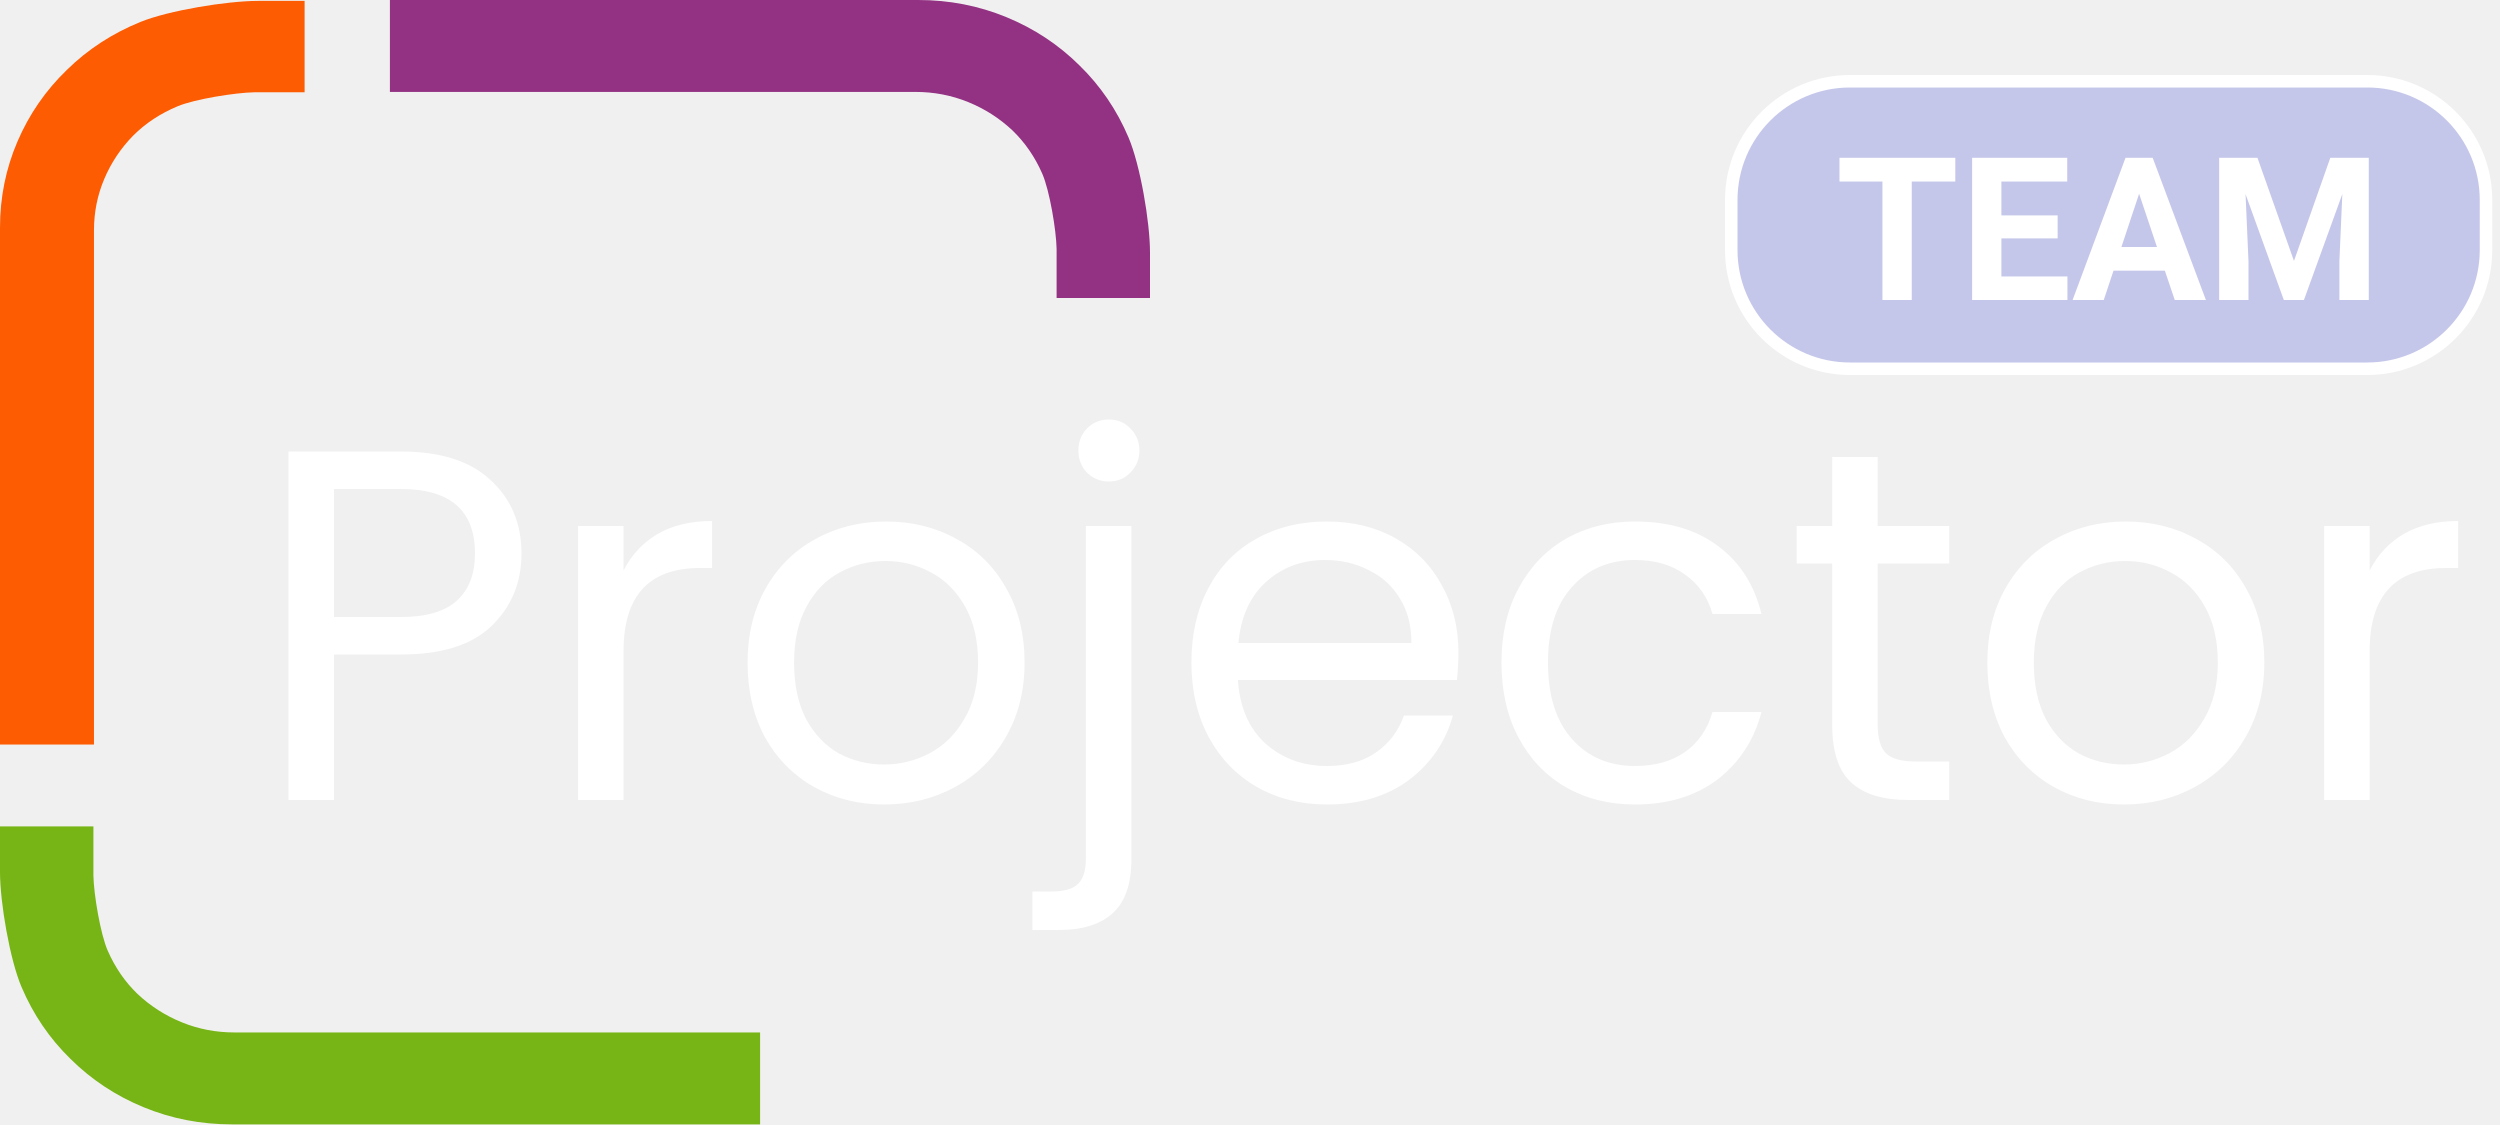
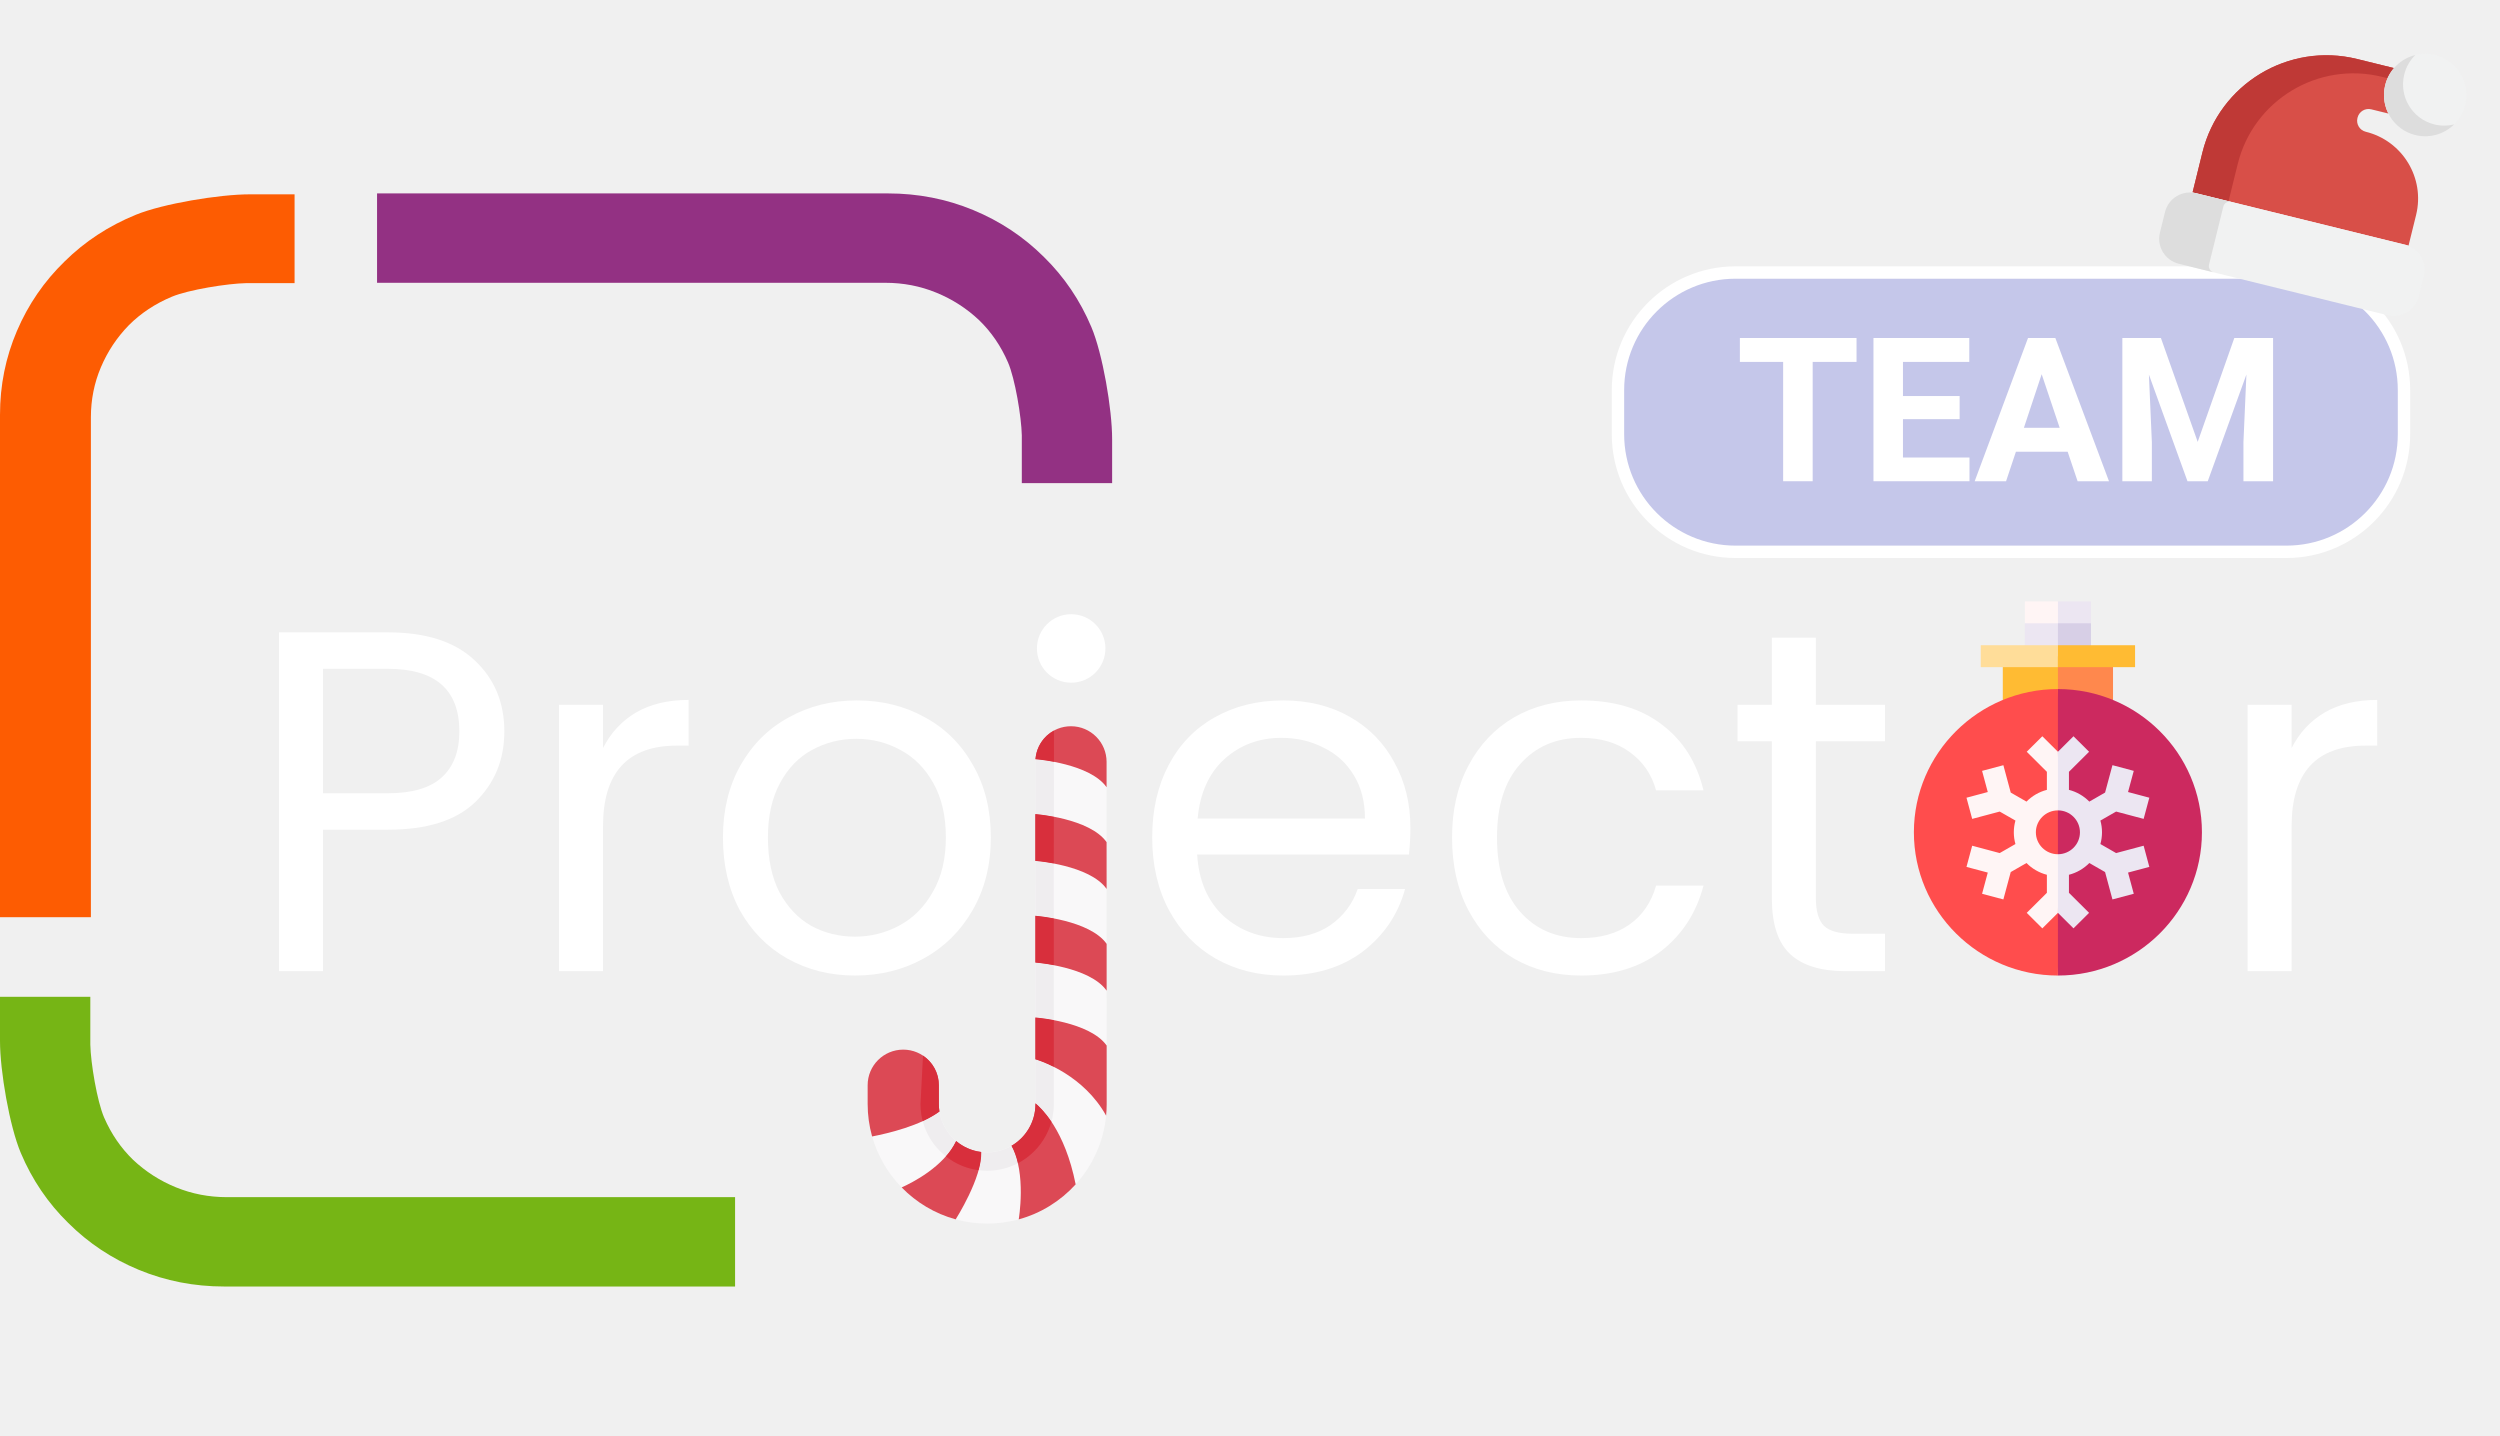
- <svg xmlns="http://www.w3.org/2000/svg" width="100" height="45" viewBox="0 0 100 45" fill="none">
-   <path d="M42.264 9.956C42.25 9.209 41.985 7.621 41.692 6.95C41.398 6.278 41 5.7 40.497 5.215C39.98 4.73 39.39 4.353 38.726 4.082C38.062 3.812 37.36 3.677 36.62 3.677C31.949 3.677 28.446 3.677 26.11 3.677C23.774 3.677 20.269 3.677 15.596 3.677V0H36.725C37.968 0 39.145 0.229 40.256 0.686C41.367 1.143 42.342 1.787 43.18 2.618C44.018 3.435 44.671 4.394 45.139 5.495C45.608 6.596 46 8.873 46 10.105V11.919H42.264C42.264 11.511 42.267 10.031 42.264 9.956Z" fill="#933183" />
-   <path d="M3.736 35.019C3.75 35.767 4.015 37.354 4.308 38.026C4.602 38.697 5 39.276 5.503 39.76C6.02 40.245 6.61 40.623 7.274 40.893C7.938 41.163 8.64 41.298 9.38 41.298H30.404V44.975H9.275C8.032 44.975 6.855 44.747 5.744 44.289C4.633 43.832 3.659 43.188 2.82 42.357C1.982 41.54 1.329 40.581 0.861 39.48C0.393 38.379 0 36.102 0 34.87V33.056H3.736C3.736 33.464 3.733 34.944 3.736 35.019Z" fill="#76B515" />
-   <path d="M12.184 3.691H10.178C9.413 3.705 7.791 3.964 7.104 4.251C6.417 4.538 5.826 4.927 5.331 5.42C4.835 5.925 4.449 6.503 4.173 7.152C3.897 7.801 3.759 8.488 3.759 9.213C3.759 11.954 3.759 14.01 3.759 15.381C3.759 18.581 3.759 23.38 3.759 29.78C3.362 29.78 0.14 29.78 0 29.78L0 9.11C0 7.894 0.234 6.742 0.701 5.655C1.168 4.569 1.826 3.615 2.676 2.795C3.511 1.975 4.492 1.336 5.617 0.878C6.743 0.42 9.07 0.036 10.33 0.036C10.463 0.036 12.184 0.036 12.184 0.036C12.184 1.046 12.184 2.914 12.184 3.691Z" fill="#FD5C02" />
-   <path d="M20.86 22.14C20.86 23.3 20.46 24.267 19.66 25.04C18.873 25.8 17.667 26.18 16.04 26.18H13.36V32H11.54V18.06H16.04C17.613 18.06 18.807 18.44 19.62 19.2C20.447 19.96 20.86 20.94 20.86 22.14ZM16.04 24.68C17.053 24.68 17.8 24.46 18.28 24.02C18.76 23.58 19 22.953 19 22.14C19 20.42 18.013 19.56 16.04 19.56H13.36V24.68H16.04ZM24.942 22.82C25.262 22.193 25.715 21.707 26.302 21.36C26.902 21.013 27.629 20.84 28.482 20.84V22.72H28.002C25.962 22.72 24.942 23.827 24.942 26.04V32H23.122V21.04H24.942V22.82ZM35.363 32.18C34.336 32.18 33.403 31.947 32.563 31.48C31.736 31.013 31.083 30.353 30.603 29.5C30.136 28.633 29.903 27.633 29.903 26.5C29.903 25.38 30.143 24.393 30.623 23.54C31.116 22.673 31.783 22.013 32.623 21.56C33.463 21.093 34.403 20.86 35.443 20.86C36.483 20.86 37.423 21.093 38.263 21.56C39.103 22.013 39.763 22.667 40.243 23.52C40.736 24.373 40.983 25.367 40.983 26.5C40.983 27.633 40.73 28.633 40.223 29.5C39.73 30.353 39.056 31.013 38.203 31.48C37.35 31.947 36.403 32.18 35.363 32.18ZM35.363 30.58C36.016 30.58 36.63 30.427 37.203 30.12C37.776 29.813 38.236 29.353 38.583 28.74C38.943 28.127 39.123 27.38 39.123 26.5C39.123 25.62 38.95 24.873 38.603 24.26C38.256 23.647 37.803 23.193 37.243 22.9C36.683 22.593 36.076 22.44 35.423 22.44C34.756 22.44 34.143 22.593 33.583 22.9C33.036 23.193 32.596 23.647 32.263 24.26C31.93 24.873 31.763 25.62 31.763 26.5C31.763 27.393 31.923 28.147 32.243 28.76C32.576 29.373 33.016 29.833 33.563 30.14C34.11 30.433 34.71 30.58 35.363 30.58ZM44.356 19.26C44.009 19.26 43.716 19.14 43.476 18.9C43.249 18.66 43.136 18.367 43.136 18.02C43.136 17.673 43.249 17.38 43.476 17.14C43.716 16.9 44.009 16.78 44.356 16.78C44.703 16.78 44.989 16.9 45.216 17.14C45.456 17.38 45.576 17.673 45.576 18.02C45.576 18.367 45.456 18.66 45.216 18.9C44.989 19.14 44.703 19.26 44.356 19.26ZM45.256 34.38C45.256 35.353 45.009 36.067 44.516 36.52C44.023 36.973 43.303 37.2 42.356 37.2H41.296V35.66H42.056C42.563 35.66 42.916 35.56 43.116 35.36C43.329 35.16 43.436 34.82 43.436 34.34V21.04H45.256V34.38ZM58.337 26.1C58.337 26.447 58.317 26.813 58.277 27.2H49.517C49.584 28.28 49.95 29.127 50.617 29.74C51.297 30.34 52.117 30.64 53.077 30.64C53.864 30.64 54.517 30.46 55.037 30.1C55.57 29.727 55.944 29.233 56.157 28.62H58.117C57.824 29.673 57.237 30.533 56.357 31.2C55.477 31.853 54.383 32.18 53.077 32.18C52.037 32.18 51.103 31.947 50.277 31.48C49.464 31.013 48.824 30.353 48.357 29.5C47.89 28.633 47.657 27.633 47.657 26.5C47.657 25.367 47.883 24.373 48.337 23.52C48.79 22.667 49.423 22.013 50.237 21.56C51.063 21.093 52.01 20.86 53.077 20.86C54.117 20.86 55.037 21.087 55.837 21.54C56.637 21.993 57.25 22.62 57.677 23.42C58.117 24.207 58.337 25.1 58.337 26.1ZM56.457 25.72C56.457 25.027 56.303 24.433 55.997 23.94C55.69 23.433 55.27 23.053 54.737 22.8C54.217 22.533 53.637 22.4 52.997 22.4C52.077 22.4 51.29 22.693 50.637 23.28C49.997 23.867 49.63 24.68 49.537 25.72H56.457ZM60.059 26.5C60.059 25.367 60.286 24.38 60.739 23.54C61.193 22.687 61.819 22.027 62.619 21.56C63.433 21.093 64.359 20.86 65.399 20.86C66.746 20.86 67.853 21.187 68.719 21.84C69.599 22.493 70.179 23.4 70.459 24.56H68.499C68.313 23.893 67.946 23.367 67.399 22.98C66.866 22.593 66.199 22.4 65.399 22.4C64.359 22.4 63.519 22.76 62.879 23.48C62.239 24.187 61.919 25.193 61.919 26.5C61.919 27.82 62.239 28.84 62.879 29.56C63.519 30.28 64.359 30.64 65.399 30.64C66.199 30.64 66.866 30.453 67.399 30.08C67.933 29.707 68.299 29.173 68.499 28.48H70.459C70.166 29.6 69.579 30.5 68.699 31.18C67.819 31.847 66.719 32.18 65.399 32.18C64.359 32.18 63.433 31.947 62.619 31.48C61.819 31.013 61.193 30.353 60.739 29.5C60.286 28.647 60.059 27.647 60.059 26.5ZM75.108 22.54V29C75.108 29.533 75.221 29.913 75.448 30.14C75.674 30.353 76.068 30.46 76.628 30.46H77.968V32H76.328C75.314 32 74.554 31.767 74.048 31.3C73.541 30.833 73.288 30.067 73.288 29V22.54H71.868V21.04H73.288V18.28H75.108V21.04H77.968V22.54H75.108ZM84.953 32.18C83.926 32.18 82.993 31.947 82.153 31.48C81.326 31.013 80.673 30.353 80.193 29.5C79.726 28.633 79.493 27.633 79.493 26.5C79.493 25.38 79.733 24.393 80.213 23.54C80.706 22.673 81.373 22.013 82.213 21.56C83.053 21.093 83.993 20.86 85.033 20.86C86.073 20.86 87.013 21.093 87.853 21.56C88.693 22.013 89.353 22.667 89.833 23.52C90.326 24.373 90.573 25.367 90.573 26.5C90.573 27.633 90.32 28.633 89.813 29.5C89.32 30.353 88.646 31.013 87.793 31.48C86.939 31.947 85.993 32.18 84.953 32.18ZM84.953 30.58C85.606 30.58 86.219 30.427 86.793 30.12C87.366 29.813 87.826 29.353 88.173 28.74C88.533 28.127 88.713 27.38 88.713 26.5C88.713 25.62 88.54 24.873 88.193 24.26C87.846 23.647 87.393 23.193 86.833 22.9C86.273 22.593 85.666 22.44 85.013 22.44C84.346 22.44 83.733 22.593 83.173 22.9C82.626 23.193 82.186 23.647 81.853 24.26C81.519 24.873 81.353 25.62 81.353 26.5C81.353 27.393 81.513 28.147 81.833 28.76C82.166 29.373 82.606 29.833 83.153 30.14C83.7 30.433 84.299 30.58 84.953 30.58ZM94.786 22.82C95.106 22.193 95.559 21.707 96.146 21.36C96.746 21.013 97.472 20.84 98.326 20.84V22.72H97.846C95.806 22.72 94.786 23.827 94.786 26.04V32H92.966V21.04H94.786V22.82Z" fill="white" />
-   <rect x="69.25" y="3.25" width="30.19" height="11.5" rx="4.75" fill="#6F74DD" fill-opacity="0.33" stroke="white" stroke-width="0.5" />
-   <path d="M78.212 7.262H76.47V12H75.298V7.262H73.579V6.312H78.212V7.262ZM82.306 9.535H80.056V11.059H82.697V12H78.884V6.312H82.689V7.262H80.056V8.617H82.306V9.535ZM86.595 10.828H84.54L84.15 12H82.904L85.021 6.312H86.107L88.236 12H86.99L86.595 10.828ZM84.857 9.879H86.279L85.564 7.75L84.857 9.879ZM90.298 6.312L91.759 10.438L93.212 6.312H94.751V12H93.576V10.445L93.693 7.762L92.157 12H91.353L89.822 7.766L89.939 10.445V12H88.767V6.312H90.298Z" fill="white" />
+ <svg xmlns="http://www.w3.org/2000/svg" width="101" height="58" viewBox="0 0 101 58" fill="none">
+   <path d="M41.281 17.59C41.267 16.856 41.009 15.297 40.722 14.638C40.436 13.978 40.047 13.41 39.555 12.934C39.05 12.458 38.474 12.088 37.826 11.823C37.177 11.557 36.492 11.425 35.768 11.425C31.206 11.425 27.784 11.425 25.503 11.425C23.221 11.425 19.797 11.425 15.233 11.425V7.814H35.871C37.085 7.814 38.235 8.038 39.32 8.487C40.405 8.936 41.357 9.568 42.176 10.384C42.995 11.187 43.633 12.129 44.09 13.21C44.547 14.291 44.93 16.526 44.93 17.737V19.518H41.281C41.281 19.117 41.284 17.663 41.281 17.59Z" fill="#933183" />
+   <path d="M3.649 42.199C3.663 42.934 3.921 44.492 4.208 45.152C4.495 45.811 4.884 46.379 5.375 46.855C5.88 47.331 6.456 47.702 7.105 47.967C7.753 48.232 8.439 48.365 9.162 48.365H29.697V51.975H9.06C7.845 51.975 6.695 51.751 5.61 51.302C4.525 50.853 3.573 50.221 2.755 49.405C1.936 48.603 1.298 47.661 0.841 46.58C0.383 45.498 0 43.263 0 42.053V40.272H3.649C3.649 40.673 3.646 42.126 3.649 42.199Z" fill="#76B515" />
+   <path d="M11.901 11.439H9.941C9.194 11.453 7.609 11.707 6.939 11.989C6.268 12.271 5.691 12.653 5.207 13.136C4.723 13.633 4.346 14.2 4.076 14.838C3.806 15.475 3.672 16.149 3.672 16.861C3.672 19.553 3.672 21.572 3.672 22.918C3.672 26.059 3.672 30.772 3.672 37.056C3.284 37.056 0.137 37.056 0 37.056L0 16.76C0 15.566 0.228 14.435 0.685 13.368C1.141 12.301 1.784 11.365 2.614 10.559C3.43 9.754 4.387 9.127 5.487 8.677C6.586 8.228 8.859 7.851 10.09 7.851C10.219 7.851 11.901 7.851 11.901 7.851C11.901 8.842 11.901 10.676 11.901 11.439Z" fill="#FD5C02" />
+   <path d="M20.375 29.553C20.375 30.692 19.984 31.642 19.203 32.401C18.434 33.147 17.256 33.52 15.667 33.52H13.049V39.235H11.272V25.547H15.667C17.204 25.547 18.369 25.92 19.164 26.667C19.971 27.413 20.375 28.375 20.375 29.553ZM15.667 32.048C16.657 32.048 17.386 31.831 17.855 31.399C18.324 30.968 18.558 30.352 18.558 29.553C18.558 27.865 17.594 27.02 15.667 27.02H13.049V32.048H15.667Z" fill="white" />
+   <path d="M24.362 30.221C24.674 29.606 25.117 29.128 25.69 28.788C26.276 28.447 26.986 28.277 27.82 28.277V30.123H27.351C25.358 30.123 24.362 31.21 24.362 33.383V39.235H22.584V28.473H24.362V30.221Z" fill="white" />
+   <path d="M34.541 39.412C33.538 39.412 32.626 39.183 31.806 38.725C30.998 38.266 30.36 37.618 29.891 36.78C29.435 35.929 29.207 34.947 29.207 33.835C29.207 32.735 29.442 31.766 29.911 30.928C30.393 30.077 31.044 29.429 31.864 28.984C32.685 28.526 33.603 28.297 34.619 28.297C35.635 28.297 36.553 28.526 37.373 28.984C38.194 29.429 38.838 30.071 39.307 30.909C39.789 31.746 40.03 32.722 40.03 33.835C40.03 34.947 39.782 35.929 39.288 36.78C38.806 37.618 38.148 38.266 37.315 38.725C36.481 39.183 35.556 39.412 34.541 39.412ZM34.541 37.841C35.179 37.841 35.778 37.69 36.338 37.389C36.898 37.088 37.347 36.636 37.686 36.034C38.037 35.432 38.213 34.699 38.213 33.835C38.213 32.971 38.044 32.237 37.705 31.635C37.367 31.033 36.924 30.588 36.377 30.3C35.83 29.999 35.237 29.848 34.599 29.848C33.948 29.848 33.349 29.999 32.802 30.3C32.268 30.588 31.838 31.033 31.513 31.635C31.187 32.237 31.024 32.971 31.024 33.835C31.024 34.712 31.181 35.452 31.493 36.054C31.819 36.656 32.248 37.108 32.782 37.409C33.316 37.697 33.902 37.841 34.541 37.841Z" fill="white" />
+   <path d="M56.98 33.442C56.98 33.782 56.961 34.142 56.922 34.522H48.365C48.43 35.582 48.789 36.414 49.44 37.016C50.104 37.605 50.905 37.9 51.843 37.9C52.611 37.9 53.249 37.723 53.757 37.37C54.278 37.003 54.642 36.519 54.851 35.916H56.765C56.479 36.951 55.906 37.795 55.046 38.45C54.187 39.091 53.119 39.412 51.843 39.412C50.827 39.412 49.915 39.183 49.108 38.725C48.313 38.266 47.688 37.618 47.232 36.78C46.776 35.929 46.549 34.947 46.549 33.835C46.549 32.722 46.77 31.746 47.213 30.909C47.656 30.071 48.274 29.429 49.069 28.984C49.876 28.526 50.801 28.297 51.843 28.297C52.858 28.297 53.757 28.519 54.538 28.964C55.32 29.41 55.919 30.025 56.336 30.81C56.765 31.583 56.98 32.46 56.98 33.442ZM55.144 33.069C55.144 32.388 54.994 31.805 54.695 31.321C54.395 30.823 53.985 30.45 53.464 30.202C52.956 29.94 52.389 29.809 51.764 29.809C50.866 29.809 50.097 30.097 49.459 30.673C48.834 31.249 48.476 32.048 48.385 33.069H55.144Z" fill="white" />
+   <path d="M58.663 33.835C58.663 32.722 58.884 31.753 59.327 30.928C59.77 30.09 60.382 29.442 61.163 28.984C61.957 28.526 62.862 28.297 63.878 28.297C65.194 28.297 66.275 28.617 67.121 29.259C67.981 29.9 68.547 30.791 68.821 31.93H66.906C66.724 31.275 66.366 30.758 65.832 30.378C65.311 29.999 64.66 29.809 63.878 29.809C62.862 29.809 62.042 30.162 61.417 30.869C60.792 31.563 60.479 32.552 60.479 33.835C60.479 35.131 60.792 36.132 61.417 36.839C62.042 37.546 62.862 37.9 63.878 37.9C64.66 37.9 65.311 37.717 65.832 37.35C66.353 36.983 66.711 36.46 66.906 35.779H68.821C68.534 36.879 67.961 37.762 67.102 38.43C66.242 39.085 65.168 39.412 63.878 39.412C62.862 39.412 61.957 39.183 61.163 38.725C60.382 38.266 59.77 37.618 59.327 36.78C58.884 35.943 58.663 34.961 58.663 33.835Z" fill="white" />
+   <path d="M73.361 29.946V36.289C73.361 36.813 73.472 37.186 73.693 37.409C73.914 37.618 74.299 37.723 74.846 37.723H76.154V39.235H74.553C73.563 39.235 72.82 39.006 72.326 38.548C71.831 38.09 71.583 37.337 71.583 36.289V29.946H70.196V28.473H71.583V25.763H73.361V28.473H76.154V29.946H73.361Z" fill="white" />
+   <path d="M92.581 30.221C92.894 29.606 93.337 29.128 93.91 28.788C94.496 28.447 95.206 28.277 96.039 28.277V30.123H95.57C93.578 30.123 92.581 31.21 92.581 33.383V39.235H90.804V28.473H92.581V30.221Z" fill="white" />
+   <path d="M44.706 34.023L44.706 31.804C44.418 31.393 44.118 30.865 43.566 30.694C42.85 30.473 41.889 30.675 41.833 30.671C41.83 30.706 41.829 30.742 41.829 30.778L41.83 32.889C41.83 32.889 42.525 33.466 43.255 33.685C43.822 33.854 44.41 33.6 44.706 34.023V34.023Z" fill="#F9F8F9" />
+   <path d="M44.708 38.132L44.707 35.913C44.41 35.489 43.819 34.694 43.251 34.524C42.523 34.307 41.83 34.78 41.83 34.78L41.831 36.998C41.831 36.998 42.554 37.578 43.298 37.807C43.852 37.977 44.418 37.72 44.708 38.132V38.132Z" fill="#F9F8F9" />
+   <path d="M44.709 42.241L44.708 40.023C44.433 39.63 43.906 38.844 43.378 38.673C42.607 38.423 41.832 38.888 41.832 38.888L41.832 41.108C41.832 41.108 42.485 41.682 43.188 41.883C43.776 42.051 44.4 41.801 44.709 42.241V42.241Z" fill="#F9F8F9" />
+   <path d="M43.456 47.849C43.459 47.846 43.461 47.843 43.463 47.841C44.14 47.093 44.586 46.131 44.687 45.071C44.362 44.488 43.939 43.517 43.517 43.18C42.765 42.58 42.017 42.853 41.832 42.797L41.833 44.574C41.984 44.696 42.17 45.369 42.586 46.229C42.817 46.708 43.301 47.063 43.456 47.849V47.849Z" fill="#F9F8F9" />
+   <path d="M38.627 46.098C38.274 45.801 38.028 45.382 37.953 44.908C37.583 45.182 36.341 45.297 36.341 45.297C36.341 45.297 35.578 45.847 35.234 45.913C35.456 46.699 35.872 47.404 36.427 47.972C36.658 47.869 37.961 47.465 37.961 47.465C37.961 47.465 38.419 46.538 38.627 46.098Z" fill="#F9F8F9" />
+   <path d="M44.706 31.804L44.706 30.779C44.705 29.985 44.061 29.34 43.267 29.34C42.509 29.34 41.887 29.926 41.833 30.671C41.932 30.679 44.044 30.859 44.706 31.804V31.804Z" fill="#DC4955" />
+   <path d="M44.707 35.913L44.706 34.023C44.028 33.056 41.83 32.889 41.83 32.889L41.83 34.78C41.83 34.78 44.029 34.946 44.707 35.913V35.913Z" fill="#DC4955" />
+   <path d="M44.708 40.023L44.708 38.132C44.029 37.165 41.831 36.998 41.831 36.998L41.831 38.888C41.831 38.888 44.03 39.055 44.708 40.023V40.023Z" fill="#DC4955" />
+   <path d="M41.156 49.263C41.156 49.263 41.538 48.309 41.492 47.518C41.463 47.011 41.104 46.724 40.865 46.291C40.576 46.459 40.24 46.556 39.882 46.556C39.8 46.556 39.72 46.551 39.64 46.541C39.659 46.961 39.23 47.227 39.026 47.705C38.727 48.405 38.609 49.262 38.609 49.262C39.015 49.373 39.442 49.433 39.883 49.433C40.324 49.433 40.751 49.373 41.156 49.263V49.263Z" fill="#F9F8F9" />
+   <path d="M37.953 44.908C37.938 44.809 37.93 44.707 37.93 44.604L37.929 43.844C37.929 43.049 37.285 42.405 36.491 42.405C35.696 42.405 35.052 43.049 35.053 43.843L35.053 44.603C35.053 45.051 35.115 45.485 35.229 45.897C35.231 45.902 35.233 45.908 35.234 45.913C35.9 45.784 37.188 45.474 37.953 44.908V44.908Z" fill="#DC4955" />
+   <path d="M38.609 49.262C38.609 49.262 39.687 47.574 39.64 46.541C39.258 46.494 38.908 46.335 38.627 46.098C38.136 47.141 36.827 47.793 36.427 47.972L36.43 47.975C37.021 48.581 37.77 49.032 38.609 49.262V49.262Z" fill="#DC4955" />
+   <path d="M43.456 47.849C43.023 45.654 42.067 44.764 41.833 44.574L41.833 44.605C41.833 45.324 41.444 45.952 40.865 46.291C41.477 47.401 41.156 49.263 41.156 49.263C42.054 49.018 42.847 48.519 43.456 47.849V47.849Z" fill="#DC4955" />
+   <path d="M44.687 45.071C44.702 44.918 44.71 44.763 44.71 44.606L44.709 42.242L44.709 42.241C44.03 41.274 41.832 41.108 41.832 41.108L41.832 42.797C42.12 42.884 43.783 43.449 44.687 45.071Z" fill="#DC4955" />
+   <path d="M42.576 32.996L42.58 30.778C42.175 30.7 41.869 30.673 41.833 30.671C41.83 30.706 41.829 30.742 41.829 30.778L41.83 32.889C41.83 32.889 42.146 32.913 42.576 32.996Z" fill="#EFEDEF" />
+   <path d="M42.573 37.104L42.573 36.998L42.572 34.885C42.145 34.803 41.83 34.78 41.83 34.78L41.831 36.998C41.831 36.998 42.145 37.022 42.573 37.104V37.104Z" fill="#EFEDEF" />
+   <path d="M42.574 41.213L42.573 38.994C42.146 38.912 41.831 38.888 41.831 38.888L41.832 41.108C41.832 41.108 42.146 41.131 42.574 41.213V41.213Z" fill="#EFEDEF" />
+   <path d="M42.478 45.316C42.541 45.087 42.575 44.848 42.575 44.605L42.574 43.102C42.215 42.921 41.935 42.828 41.832 42.797L41.833 44.574C41.939 44.66 42.192 44.889 42.478 45.316V45.316Z" fill="#EFEDEF" />
+   <path d="M38.212 46.717C38.371 46.536 38.512 46.335 38.617 46.119C38.62 46.111 38.623 46.105 38.626 46.098C38.274 45.801 38.028 45.382 37.953 44.908C37.947 44.912 37.941 44.916 37.935 44.921C37.742 45.061 37.517 45.185 37.278 45.295C37.399 45.753 37.638 46.168 37.978 46.508C38.032 46.563 38.09 46.615 38.149 46.665C38.17 46.683 38.191 46.7 38.212 46.717V46.717Z" fill="#EFEDEF" />
+   <path d="M42.579 29.515C42.162 29.742 41.87 30.171 41.833 30.671C41.869 30.674 42.175 30.7 42.58 30.778L42.58 30.662L42.579 29.515Z" fill="#D82F3C" />
+   <path d="M42.572 34.885L42.572 34.779L42.573 34.492L42.575 33.389L42.575 32.996C42.146 32.913 41.83 32.889 41.83 32.889L41.83 34.78C41.83 34.78 42.145 34.803 42.572 34.885V34.885Z" fill="#D82F3C" />
+   <path d="M42.573 38.994V38.627L42.573 37.487V37.104C42.145 37.022 41.831 36.998 41.831 36.998L41.831 38.888C41.831 38.888 42.146 38.912 42.573 38.994Z" fill="#D82F3C" />
+   <path d="M41.123 46.995C41.066 46.744 40.982 46.504 40.865 46.291C40.576 46.459 40.24 46.556 39.882 46.556C39.8 46.556 39.72 46.551 39.64 46.541C39.641 46.551 39.641 46.561 39.641 46.571C39.646 46.786 39.605 47.028 39.536 47.276C39.54 47.276 39.544 47.277 39.547 47.277C39.657 47.291 39.769 47.298 39.882 47.298C40.315 47.298 40.742 47.194 41.123 46.995V46.995Z" fill="#EFEDEF" />
+   <path d="M37.953 44.908C37.938 44.809 37.93 44.707 37.93 44.604L37.929 43.844C37.929 43.345 37.675 42.905 37.289 42.647L37.188 44.604C37.188 44.744 37.199 44.885 37.22 45.023C37.227 45.069 37.236 45.114 37.245 45.159C37.255 45.205 37.266 45.25 37.278 45.295C37.517 45.185 37.742 45.061 37.935 44.921C37.941 44.916 37.947 44.912 37.953 44.908V44.908Z" fill="#D82F3C" />
+   <path d="M39.536 47.276C39.605 47.028 39.646 46.786 39.641 46.571C39.641 46.561 39.641 46.551 39.64 46.541C39.257 46.494 38.908 46.335 38.626 46.098C38.623 46.105 38.62 46.112 38.616 46.119C38.511 46.335 38.371 46.536 38.212 46.717C38.24 46.739 38.268 46.761 38.297 46.781C38.602 47.004 38.947 47.159 39.314 47.238C39.387 47.253 39.461 47.266 39.536 47.276V47.276Z" fill="#D82F3C" />
+   <path d="M42.343 45.694C42.397 45.572 42.443 45.446 42.478 45.316C42.192 44.889 41.939 44.66 41.833 44.574L41.833 44.605C41.833 45.323 41.444 45.952 40.865 46.291C40.982 46.504 41.066 46.744 41.123 46.995C41.163 46.975 41.201 46.953 41.239 46.931C41.252 46.923 41.265 46.916 41.277 46.908C41.754 46.619 42.123 46.191 42.343 45.694V45.694Z" fill="#D82F3C" />
+   <path d="M42.574 43.102L42.574 42.797L42.574 42.793L42.574 41.62L42.574 41.213C42.146 41.131 41.832 41.108 41.832 41.108L41.832 42.797C41.935 42.828 42.215 42.921 42.574 43.102V43.102Z" fill="#D82F3C" />
+   <path d="M44.659 26.198C44.659 26.962 44.04 27.581 43.275 27.581C42.511 27.581 41.892 26.962 41.892 26.198C41.892 25.433 42.511 24.814 43.275 24.814C44.04 24.814 44.659 25.433 44.659 26.198Z" fill="white" />
+   <g clip-path="url(#clip0)">
+     <path d="M84.475 24.296H83.14L82.546 25.624L84.475 25.181V24.296Z" fill="#ECE6F2" />
+     <path d="M81.804 24.296V25.181L83.14 25.624V24.296H81.804Z" fill="#FFF5F5" />
+     <path d="M85.366 28.582H83.14L82.546 26.51H85.366V28.582Z" fill="#FF884D" />
+     <path d="M80.913 26.51H83.14V28.582H80.913V26.51Z" fill="#FFBB33" />
+     <path d="M84.475 25.181H83.14L82.546 26.51H84.475V25.181Z" fill="#D7CFE6" />
+     <path d="M81.804 25.181H83.14V26.51H81.804V25.181Z" fill="#ECE6F2" />
+     <path d="M80.022 26.067H83.139V26.953H80.022V26.067Z" fill="#FFDD99" />
+     <path d="M83.14 26.067H86.257V26.953H83.14V26.067Z" fill="#FFBB33" />
+     <path d="M83.14 27.838L82.546 33.655L83.14 39.412C86.348 39.412 88.958 36.816 88.958 33.625C88.958 30.434 86.348 27.838 83.14 27.838V27.838Z" fill="#CC295F" />
+     <path d="M77.321 33.625C77.321 36.816 79.931 39.412 83.14 39.412V27.838C79.931 27.838 77.321 30.434 77.321 33.625Z" fill="#FF4D4D" />
+     <path d="M86.603 34.167L85.491 34.464L84.856 34.099C84.898 33.948 84.921 33.789 84.921 33.625C84.921 33.461 84.898 33.302 84.856 33.151L85.491 32.787L86.603 33.083L86.833 32.227L85.973 31.998L86.204 31.143L85.343 30.913L85.045 32.02L84.409 32.385C84.186 32.159 83.903 31.991 83.585 31.91V31.181L84.399 30.371L83.769 29.745L83.14 30.371L82.843 32.164L83.14 32.739C83.631 32.739 84.03 33.137 84.03 33.625C84.03 34.114 83.631 34.511 83.14 34.511L82.843 35.013L83.14 36.879L83.769 37.505L84.399 36.879L83.585 36.069V35.341C83.903 35.259 84.186 35.092 84.409 34.866L85.045 35.231L85.343 36.337L86.204 36.108L85.973 35.252L86.833 35.023L86.603 34.167Z" fill="#ECE6F2" />
+     <path d="M82.249 33.625C82.249 33.137 82.648 32.74 83.14 32.74V30.371L82.51 29.745L81.88 30.371L82.694 31.181V31.91C82.376 31.992 82.093 32.159 81.87 32.385L81.234 32.02L80.936 30.914L80.076 31.143L80.306 31.998L79.446 32.228L79.676 33.083L80.788 32.787L81.424 33.151C81.381 33.302 81.358 33.461 81.358 33.625C81.358 33.789 81.381 33.948 81.424 34.099L80.788 34.464L79.676 34.167L79.446 35.023L80.306 35.252L80.076 36.108L80.936 36.337L81.234 35.231L81.87 34.866C82.093 35.092 82.376 35.259 82.694 35.341V36.07L81.88 36.879L82.51 37.506L83.14 36.879V34.511C82.648 34.511 82.249 34.114 82.249 33.625V33.625Z" fill="#FFF5F5" />
+   </g>
+   <rect x="65.366" y="11.01" width="31.755" height="11.283" rx="4.75" fill="#6F74DD" fill-opacity="0.33" stroke="white" stroke-width="0.5" />
+   <path d="M75.004 14.621H73.232V19.442H72.039V14.621H70.291V13.655H75.004V14.621Z" fill="white" />
+   <path d="M79.169 16.934H76.88V18.484H79.567V19.442H75.688V13.655H79.559V14.621H76.88V16H79.169V16.934Z" fill="white" />
+   <path d="M83.533 18.25H81.443L81.045 19.442H79.777L81.932 13.655H83.036L85.203 19.442H83.935L83.533 18.25ZM81.765 17.284H83.211L82.484 15.118L81.765 17.284Z" fill="white" />
+   <path d="M87.301 13.655L88.787 17.852L90.266 13.655H91.832V19.442H90.635V17.86L90.755 15.13L89.193 19.442H88.374L86.816 15.134L86.935 17.86V19.442H85.743V13.655H87.301Z" fill="white" />
+   <g clip-path="url(#clip1)">
+     <path d="M88.58 7.771L88.977 6.16C89.66 3.391 92.458 1.7 95.227 2.383L97.13 2.852C97.622 2.973 97.923 3.471 97.802 3.964C97.68 4.456 97.183 4.757 96.69 4.636L95.8 4.417C95.554 4.356 95.306 4.506 95.245 4.752L95.241 4.768C95.18 5.014 95.331 5.263 95.577 5.323C97.067 5.691 97.977 7.196 97.61 8.686L97.305 9.922L88.58 7.771Z" fill="#D84F48" />
+     <path d="M97.793 3.489L96.232 3.104C93.65 2.467 91.04 4.045 90.404 6.627L90.033 8.129L88.58 7.771L88.977 6.16C89.66 3.391 92.458 1.7 95.227 2.383L97.13 2.852C97.46 2.933 97.704 3.184 97.793 3.489Z" fill="#BF3936" />
+     <path d="M96.463 12.736L88.017 10.654C87.465 10.518 87.124 9.954 87.26 9.401L87.467 8.563C87.603 8.01 88.167 7.669 88.72 7.806L97.165 9.887C97.718 10.024 98.059 10.588 97.923 11.14L97.716 11.979C97.58 12.532 97.016 12.872 96.463 12.736Z" fill="#F1F2F2" />
+     <path d="M89.436 11.004L88.017 10.654C87.465 10.518 87.124 9.954 87.26 9.401L87.467 8.563C87.603 8.01 88.167 7.669 88.72 7.806L90.138 8.155C89.999 8.121 89.857 8.207 89.823 8.346L89.245 10.688C89.211 10.828 89.297 10.97 89.436 11.004Z" fill="#DDDDDD" />
+     <path d="M97.58 5.457C98.473 5.677 99.376 5.132 99.596 4.238C99.816 3.345 99.27 2.442 98.377 2.222C97.484 2.002 96.581 2.547 96.361 3.441C96.141 4.334 96.686 5.237 97.58 5.457Z" fill="#F1F2F2" />
+     <path d="M99.147 5.027C98.748 5.419 98.162 5.601 97.58 5.457C96.686 5.237 96.141 4.334 96.361 3.441C96.514 2.819 96.998 2.365 97.58 2.222C97.367 2.431 97.207 2.7 97.131 3.011C96.911 3.904 97.456 4.807 98.35 5.027C98.621 5.094 98.893 5.09 99.147 5.027Z" fill="#DDDDDD" />
+   </g>
+   <defs>
+     <clipPath id="clip0">
+       <rect width="15.116" height="15.116" fill="white" transform="translate(75.5814 24.2957)" />
+     </clipPath>
+     <clipPath id="clip1">
+       <rect width="10.769" height="10.769" fill="white" transform="translate(89.5775) rotate(13.8479)" />
+     </clipPath>
+   </defs>
</svg>
